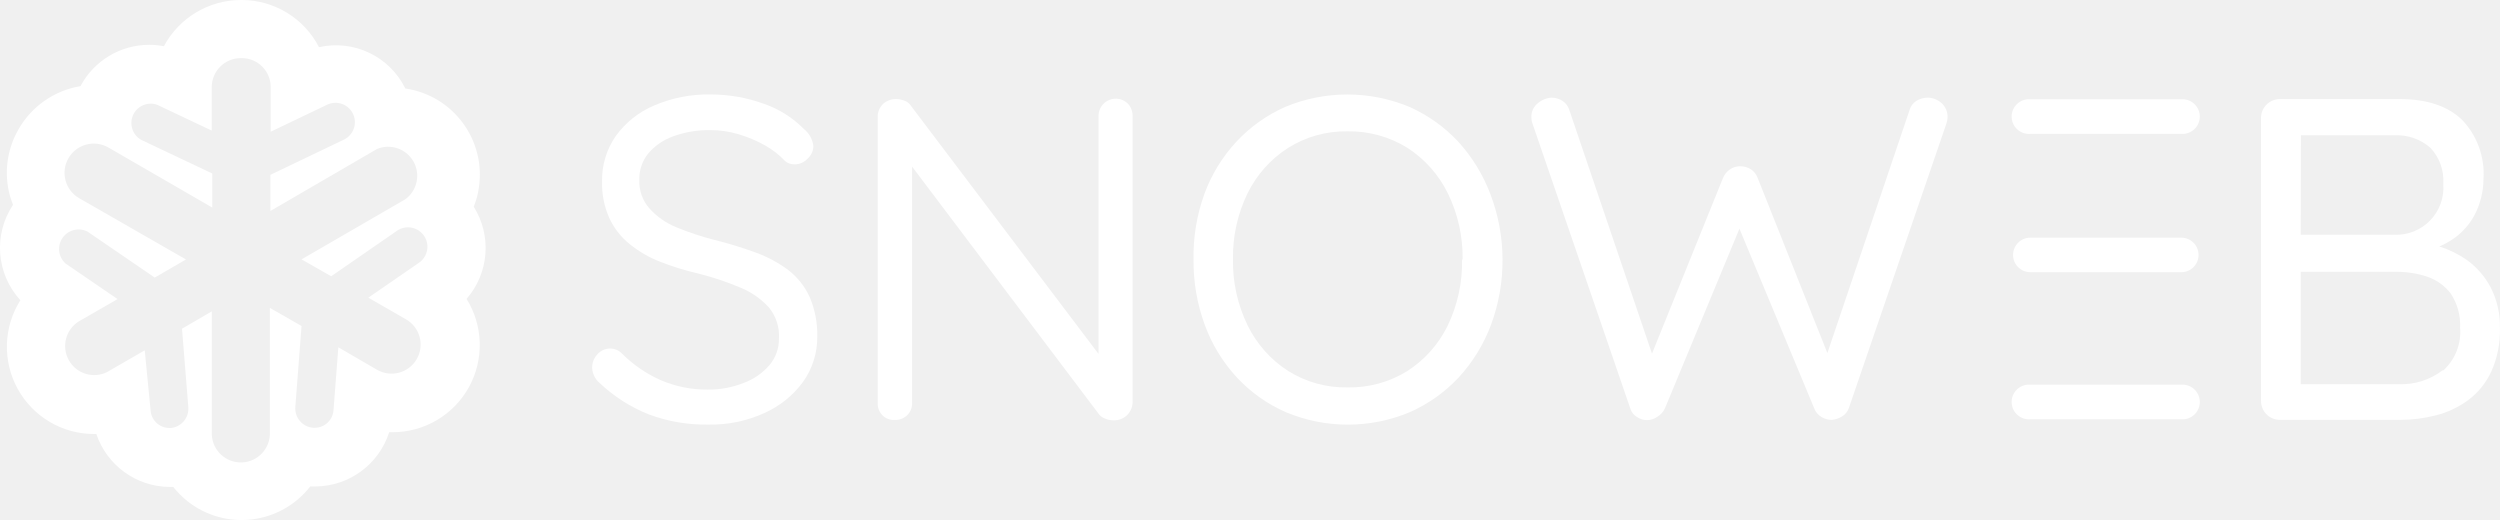
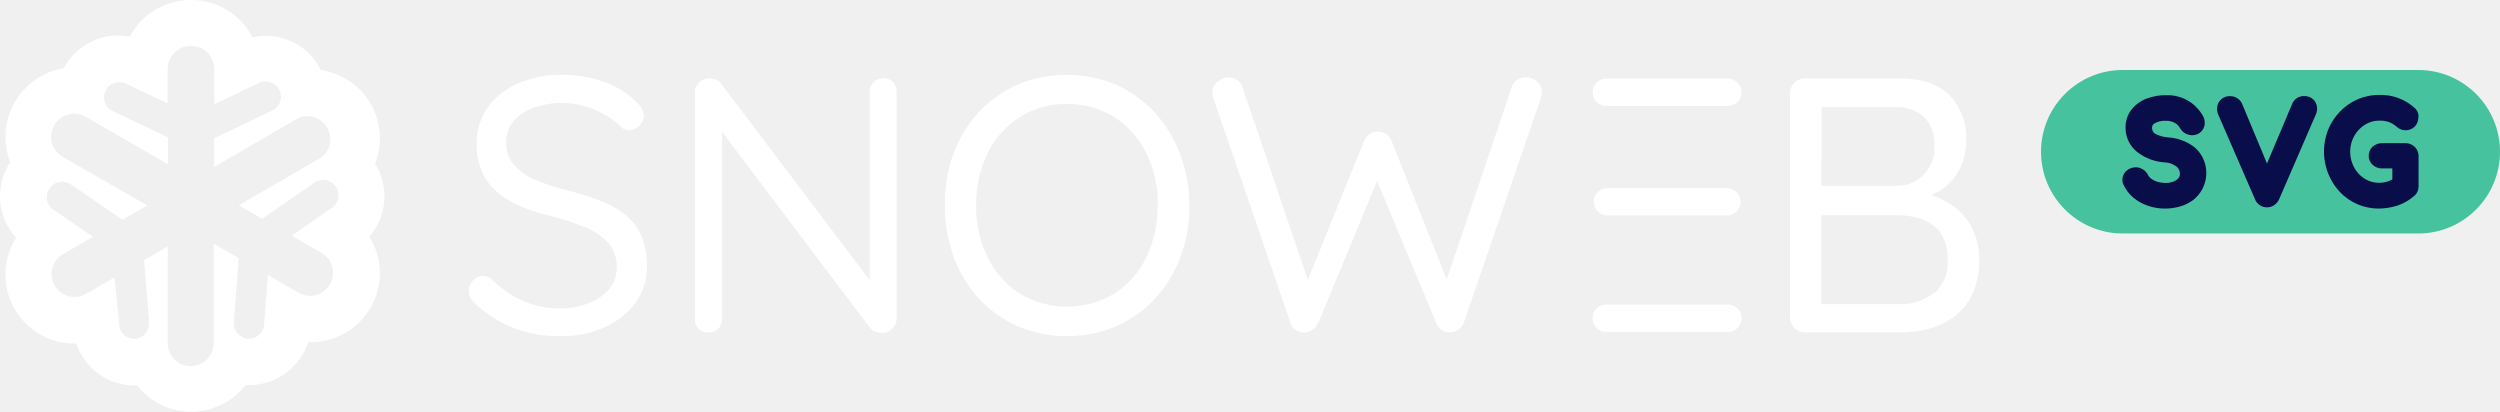
- <svg xmlns="http://www.w3.org/2000/svg" id="Calque_1" data-name="Calque 1" viewBox="0 0 264.97 55.1">
-   <defs>
-     <style>.cls-1{fill:#fff;}</style>
-   </defs>
+ <svg xmlns="http://www.w3.org/2000/svg" id="Calque_1" data-name="Calque 1" viewBox="0 0 334.694 55.112">
  <g id="EB">
-     <path class="cls-1" d="M264,30.42a8.49,8.49,0,0,0-2.48-2.85,10.8,10.8,0,0,0-2.95-1.45,5.28,5.28,0,0,0,.83-.4,7.21,7.21,0,0,0,2.86-2.83,8.32,8.32,0,0,0,1-3.94A8.28,8.28,0,0,0,261,12.71c-1.54-1.48-3.75-2.21-6.63-2.21H241.68a2,2,0,0,0-2,2v30a2,2,0,0,0,2,2h12.73a15.24,15.24,0,0,0,3.81-.48,9.83,9.83,0,0,0,3.4-1.6,8,8,0,0,0,2.45-3,10.54,10.54,0,0,0,.93-4.66A9,9,0,0,0,264,30.42ZM243.91,14.34h9.87a5.4,5.4,0,0,1,3.86,1.33A5.08,5.08,0,0,1,259,19.49a5,5,0,0,1-5.2,5.39h-9.91Zm15,24.92a7.2,7.2,0,0,1-4.62,1.46h-10.4V28.81H254.1a10.13,10.13,0,0,1,3.18.51,5.26,5.26,0,0,1,2.5,1.78,6,6,0,0,1,1,3.64A5.48,5.48,0,0,1,259,39.26Z" transform="translate(-0.04)" />
-     <path class="cls-1" d="M231.23,14.19h-16a1.84,1.84,0,1,1-.28-3.67h16.28a1.84,1.84,0,0,1,.27,3.67Z" transform="translate(-0.04)" />
-     <path class="cls-1" d="M231.23,28.85h-16a1.83,1.83,0,1,1,0-3.66h16a1.83,1.83,0,1,1,0,3.66Z" transform="translate(-0.04)" />
-     <path class="cls-1" d="M231.23,44.44h-16a1.84,1.84,0,1,1-.28-3.67h16.28a1.84,1.84,0,0,1,.27,3.67A1.22,1.22,0,0,1,231.23,44.44Z" transform="translate(-0.04)" />
+     <path d="M263.962,30.42a8.5,8.5,0,0,0-2.48-2.85,10.8,10.8,0,0,0-2.95-1.45,5.326,5.326,0,0,0,.83-.4,7.2,7.2,0,0,0,2.86-2.83,8.313,8.313,0,0,0,1-3.94,8.285,8.285,0,0,0-2.26-6.24c-1.54-1.48-3.75-2.21-6.63-2.21h-12.69a2,2,0,0,0-2,2v30a2,2,0,0,0,2,2h12.73a15.256,15.256,0,0,0,3.81-.48,9.833,9.833,0,0,0,3.4-1.6,8,8,0,0,0,2.45-3,10.531,10.531,0,0,0,.93-4.66A8.99,8.99,0,0,0,263.962,30.42Zm-20.09-16.08h9.87a5.4,5.4,0,0,1,3.86,1.33,5.077,5.077,0,0,1,1.36,3.82,5,5,0,0,1-5.2,5.39h-9.91Zm15,24.92a7.2,7.2,0,0,1-4.62,1.46h-10.4V28.81h10.21a10.137,10.137,0,0,1,3.18.51,5.26,5.26,0,0,1,2.5,1.78,6,6,0,0,1,1,3.64,5.481,5.481,0,0,1-1.78,4.52Z" transform="translate(0)" fill="#fff" />
+     <path d="M231.192,14.19h-16a1.84,1.84,0,0,1-.28-3.67h16.28a1.84,1.84,0,0,1,.27,3.67Z" transform="translate(0)" fill="#fff" />
+     <path d="M231.192,28.85h-16a1.83,1.83,0,1,1,0-3.66h16a1.83,1.83,0,1,1,0,3.66Z" transform="translate(0)" fill="#fff" />
+     <path d="M231.192,44.44h-16a1.84,1.84,0,0,1-.28-3.67h16.28a1.84,1.84,0,0,1,.27,3.67A1.219,1.219,0,0,1,231.192,44.44Z" transform="translate(0)" fill="#fff" />
  </g>
  <g id="SNOW">
-     <path id="Tracé_1489" data-name="Tracé 1489" class="cls-1" d="M25.56,6.16a3.08,3.08,0,0,0-3.08,3.08v4.6l-5.77-2.73A2.05,2.05,0,0,0,15,14.82l7.54,3.57V22l-11-6.36A3.1,3.1,0,1,0,8.42,21h0l11.33,6.5-3.31,1.92L9.32,24.55A2.07,2.07,0,0,0,7,27.94H7l5.5,3.76L8.38,34.07a3.08,3.08,0,0,0,3,5.37h0l4-2.31L16,43.48a2,2,0,0,0,2,1.88h.17A2.06,2.06,0,0,0,20,43.15h0l-.67-8.31L22.49,33V45.77a3.08,3.08,0,0,0,6.15.35,2,2,0,0,0,0-.35V32.63L32,34.55l-.66,8.59a2.06,2.06,0,0,0,1.89,2.2h.16a2,2,0,0,0,2-1.89l.51-6.64L40,39.19a3.08,3.08,0,0,0,3.08-5.34l-4-2.3,5.26-3.63A2.06,2.06,0,1,0,42,24.54h0l-6.86,4.74L32,27.49l11-6.37a3.08,3.08,0,0,0-3-5.33L28.7,22.36V18.53l7.77-3.72a2.05,2.05,0,0,0-1.74-3.72h0l-6,2.87V9.23a3.06,3.06,0,0,0-3.05-3.07h0m0-6.16a9.23,9.23,0,0,1,8.17,5A8.19,8.19,0,0,1,43,9.38a9.23,9.23,0,0,1,7.8,10.47h0a9.46,9.46,0,0,1-.21,1.06c-.1.34-.21.68-.34,1a8.21,8.21,0,0,1-.76,9.77,9.24,9.24,0,0,1-7.83,14.13h-.37a8.27,8.27,0,0,1-7.83,5.75h-.54a9.23,9.23,0,0,1-13,1.57l0,0h0a9.93,9.93,0,0,1-1.52-1.52H18A8.26,8.26,0,0,1,10.25,46H10A9.24,9.24,0,0,1,2.2,31.82a8.21,8.21,0,0,1-.78-10.11c-.13-.33-.24-.66-.34-1a9.21,9.21,0,0,1,.92-7A9.31,9.31,0,0,1,8.57,9.13a8.25,8.25,0,0,1,7.26-4.38,8.37,8.37,0,0,1,1.58.15A9.27,9.27,0,0,1,25.56,0Z" transform="translate(-0.04)" />
-     <path class="cls-1" d="M75.14,45a17.2,17.2,0,0,1-6.31-1.07,16.39,16.39,0,0,1-5.25-3.35,2.1,2.1,0,0,1-.56-.73,2,2,0,0,1,.34-2.3,1.78,1.78,0,0,1,1.38-.61,1.75,1.75,0,0,1,1.22.53,13.64,13.64,0,0,0,4.1,2.82,12.27,12.27,0,0,0,5,1,10,10,0,0,0,3.82-.71,6.63,6.63,0,0,0,2.72-1.89,4.27,4.27,0,0,0,1-2.82,4.73,4.73,0,0,0-1.07-3.29,8.38,8.38,0,0,0-3-2.09A30.19,30.19,0,0,0,74.08,29,29.15,29.15,0,0,1,70,27.74a12.11,12.11,0,0,1-3.26-1.9,7.64,7.64,0,0,1-2.14-2.77,9,9,0,0,1-.75-3.86,8.16,8.16,0,0,1,1.46-4.8,9.66,9.66,0,0,1,4.06-3.23,14.53,14.53,0,0,1,6-1.17A16.6,16.6,0,0,1,81,11a11,11,0,0,1,4.25,2.68,2.68,2.68,0,0,1,1,1.84,1.82,1.82,0,0,1-.61,1.29,1.86,1.86,0,0,1-1.38.61,1.52,1.52,0,0,1-1-.34,8.74,8.74,0,0,0-2.12-1.66,13.63,13.63,0,0,0-2.81-1.19,10.47,10.47,0,0,0-3-.44,11,11,0,0,0-3.94.66,6.17,6.17,0,0,0-2.65,1.82,4.31,4.31,0,0,0-.94,2.82,4.3,4.3,0,0,0,1.07,3,7.72,7.72,0,0,0,2.86,2,29.77,29.77,0,0,0,4,1.33,41.93,41.93,0,0,1,4.39,1.34,13.6,13.6,0,0,1,3.48,1.87,7.6,7.6,0,0,1,2.25,2.84,10.15,10.15,0,0,1,.81,4.25,8.11,8.11,0,0,1-1.51,4.76A10.27,10.27,0,0,1,81,43.8,13.59,13.59,0,0,1,75.14,45Z" transform="translate(-0.04)" />
-     <path class="cls-1" d="M120.08,12.34V42.46A2,2,0,0,1,119.5,44a2,2,0,0,1-1.46.55,2.12,2.12,0,0,1-.83-.17,1.38,1.38,0,0,1-.68-.46L96.71,17.66V42.71A1.73,1.73,0,0,1,96.2,44a1.81,1.81,0,0,1-1.34.51A1.69,1.69,0,0,1,93.55,44a1.74,1.74,0,0,1-.48-1.28V12.49A1.86,1.86,0,0,1,93.65,11,2,2,0,0,1,95,10.5a2.52,2.52,0,0,1,.9.17,1.34,1.34,0,0,1,.7.56l19.87,26.28V12.34A1.83,1.83,0,0,1,119.6,11,1.89,1.89,0,0,1,120.08,12.34Z" transform="translate(-0.04)" />
-     <path class="cls-1" d="M159.29,27.5a19.45,19.45,0,0,1-1.22,6.92A17.08,17.08,0,0,1,154.65,40a15.92,15.92,0,0,1-5.2,3.69,17,17,0,0,1-13.12,0,15.67,15.67,0,0,1-5.2-3.69,16.55,16.55,0,0,1-3.4-5.57,19.46,19.46,0,0,1-1.19-6.92,19.47,19.47,0,0,1,1.14-6.93,16.51,16.51,0,0,1,3.4-5.56,15.84,15.84,0,0,1,5.2-3.7,17.14,17.14,0,0,1,13.12,0,16,16,0,0,1,5.2,3.7,17.34,17.34,0,0,1,3.4,5.55A19.53,19.53,0,0,1,159.29,27.5Zm-4.23,0a15.44,15.44,0,0,0-1.56-7,12.05,12.05,0,0,0-4.29-4.83,11.66,11.66,0,0,0-6.35-1.75,11.46,11.46,0,0,0-6.29,1.75,12,12,0,0,0-4.3,4.81,15.43,15.43,0,0,0-1.55,7,15.43,15.43,0,0,0,1.55,7,12,12,0,0,0,4.3,4.84,11.45,11.45,0,0,0,6.29,1.74,11.56,11.56,0,0,0,6.35-1.74,11.92,11.92,0,0,0,4.24-4.75A15.43,15.43,0,0,0,155,27.5Z" transform="translate(-0.04)" />
-     <path class="cls-1" d="M206.46,12.44a2.26,2.26,0,0,1-.15.73L196,43.24a1.67,1.67,0,0,1-.73.9,2.39,2.39,0,0,1-1.07.36,2,2,0,0,1-1.11-.31,1.74,1.74,0,0,1-.78-.95l-7.91-19-7.88,19a2,2,0,0,1-.85.95,1.86,1.86,0,0,1-2.14,0,1.54,1.54,0,0,1-.7-.9L162.49,13.17a2,2,0,0,1-.14-.73,1.8,1.8,0,0,1,.72-1.53,2.42,2.42,0,0,1,1.46-.56,2.23,2.23,0,0,1,1.12.34,1.84,1.84,0,0,1,.73,1l8.75,25.79,7.52-18.6a2.06,2.06,0,0,1,.73-.92,1.87,1.87,0,0,1,1.12-.34,2.11,2.11,0,0,1,1.14.34,1.83,1.83,0,0,1,.7.92l7.38,18.54,8.7-25.73a1.72,1.72,0,0,1,.73-1,2.39,2.39,0,0,1,1.22-.34,2.23,2.23,0,0,1,1.43.56A1.94,1.94,0,0,1,206.46,12.44Z" transform="translate(-0.04)" />
+     <path id="Tracé_1489" data-name="Tracé 1489" d="M25.522,6.16a3.08,3.08,0,0,0-3.08,3.08v4.6l-5.77-2.73a2.05,2.05,0,0,0-1.71,3.71l7.54,3.57V22l-11-6.36A3.1,3.1,0,1,0,8.382,21h0l11.33,6.5L16.4,29.42,9.28,24.55a2.07,2.07,0,0,0-2.32,3.39h0l5.5,3.76L8.34,34.07a3.08,3.08,0,0,0,3,5.37h0l4-2.31.62,6.35a2,2,0,0,0,2,1.88h.17a2.06,2.06,0,0,0,1.83-2.21h0l-.67-8.31L22.452,33V45.77a3.08,3.08,0,0,0,6.15.35,2.045,2.045,0,0,0,0-.35V32.63l3.36,1.92-.66,8.59a2.06,2.06,0,0,0,1.89,2.2h.16a2,2,0,0,0,2-1.89l.51-6.64,4.1,2.38a3.082,3.082,0,1,0,3.08-5.34l-4-2.3,5.26-3.63a2.06,2.06,0,0,0-2.093-3.549h0l-.023.014a1.9,1.9,0,0,0-.224.155h0L35.1,29.28l-3.14-1.79,11-6.37a3.08,3.08,0,0,0-3-5.33l-11.3,6.57V18.53l7.77-3.72a2.053,2.053,0,0,0-1.74-3.72h0l-6,2.87V9.23a3.06,3.06,0,0,0-3.05-3.07h0m0-6.16a9.231,9.231,0,0,1,8.17,5,8.189,8.189,0,0,1,9.15,4.38,9.231,9.231,0,0,1,7.8,10.466h0a9.55,9.55,0,0,1-.21,1.06c-.1.34-.21.68-.34,1a8.211,8.211,0,0,1-.76,9.77,9.24,9.24,0,0,1-7.83,14.13h-.37a8.272,8.272,0,0,1-7.83,5.75h-.54a9.228,9.228,0,0,1-12.95,1.607h0l-.046-.036h0a9.93,9.93,0,0,1-1.52-1.52h-.4A8.257,8.257,0,0,1,10.212,46h-.25a9.241,9.241,0,0,1-7.8-14.18,8.209,8.209,0,0,1-.78-10.11c-.13-.33-.24-.66-.34-1a9.213,9.213,0,0,1,.92-7,9.311,9.311,0,0,1,6.57-4.58,8.25,8.25,0,0,1,7.26-4.38,8.381,8.381,0,0,1,1.58.15A9.269,9.269,0,0,1,25.522,0Z" transform="translate(0)" fill="#fff" />
+     <path d="M75.1,45a17.211,17.211,0,0,1-6.31-1.07,16.393,16.393,0,0,1-5.25-3.35,2.1,2.1,0,0,1-.56-.73,2,2,0,0,1,.34-2.3,1.78,1.78,0,0,1,1.38-.61,1.75,1.75,0,0,1,1.22.53,13.653,13.653,0,0,0,4.1,2.82,12.274,12.274,0,0,0,5,1,10.013,10.013,0,0,0,3.82-.71,6.631,6.631,0,0,0,2.72-1.89,4.265,4.265,0,0,0,1-2.82,4.73,4.73,0,0,0-1.07-3.29,8.372,8.372,0,0,0-3-2.09A30.053,30.053,0,0,0,74.042,29a29.2,29.2,0,0,1-4.08-1.26,12.11,12.11,0,0,1-3.26-1.9,7.631,7.631,0,0,1-2.14-2.77,9,9,0,0,1-.75-3.86,8.16,8.16,0,0,1,1.46-4.8,9.65,9.65,0,0,1,4.06-3.23,14.529,14.529,0,0,1,6-1.17,16.6,16.6,0,0,1,5.63.99,11,11,0,0,1,4.25,2.68,2.679,2.679,0,0,1,1,1.84,1.821,1.821,0,0,1-.61,1.29,1.859,1.859,0,0,1-1.38.61,1.521,1.521,0,0,1-1-.34,8.774,8.774,0,0,0-2.12-1.66,13.6,13.6,0,0,0-2.81-1.19,10.473,10.473,0,0,0-3-.44,11,11,0,0,0-3.94.66,6.171,6.171,0,0,0-2.65,1.82,4.309,4.309,0,0,0-.94,2.82,4.3,4.3,0,0,0,1.07,3,7.73,7.73,0,0,0,2.86,2,29.768,29.768,0,0,0,4,1.33,42,42,0,0,1,4.39,1.34,13.624,13.624,0,0,1,3.48,1.87,7.6,7.6,0,0,1,2.25,2.84,10.149,10.149,0,0,1,.81,4.25,8.111,8.111,0,0,1-1.51,4.76,10.261,10.261,0,0,1-4.15,3.32A13.606,13.606,0,0,1,75.1,45Z" transform="translate(0)" fill="#fff" />
+     <path d="M120.042,12.34V42.46a1.942,1.942,0,0,1-1.785,2.087h0a2.6,2.6,0,0,1-1.082-.167,1.381,1.381,0,0,1-.68-.46L96.672,17.66V42.71a1.734,1.734,0,0,1-.51,1.29,1.809,1.809,0,0,1-1.34.51,1.692,1.692,0,0,1-1.31-.51,1.741,1.741,0,0,1-.48-1.28V12.49a1.859,1.859,0,0,1,.58-1.49,2,2,0,0,1,1.35-.5,2.518,2.518,0,0,1,.9.17,1.342,1.342,0,0,1,.7.56l19.87,26.28V12.34a1.83,1.83,0,0,1,3.13-1.34A1.887,1.887,0,0,1,120.042,12.34Z" transform="translate(0)" fill="#fff" />
+     <path d="M159.252,27.5a19.452,19.452,0,0,1-1.22,6.92,17.085,17.085,0,0,1-3.42,5.58,15.932,15.932,0,0,1-5.2,3.69,17,17,0,0,1-13.12,0,15.679,15.679,0,0,1-5.2-3.69,16.533,16.533,0,0,1-3.4-5.57,19.461,19.461,0,0,1-1.19-6.92,19.474,19.474,0,0,1,1.14-6.93,16.522,16.522,0,0,1,3.4-5.56,15.86,15.86,0,0,1,5.2-3.7,17.14,17.14,0,0,1,13.12,0,16.005,16.005,0,0,1,5.2,3.7,17.353,17.353,0,0,1,3.4,5.55A19.524,19.524,0,0,1,159.252,27.5Zm-4.23,0a15.44,15.44,0,0,0-1.56-7,12.058,12.058,0,0,0-4.29-4.83,11.666,11.666,0,0,0-6.35-1.75,11.459,11.459,0,0,0-6.29,1.75,12,12,0,0,0-4.3,4.81,15.431,15.431,0,0,0-1.55,7,15.431,15.431,0,0,0,1.55,7,12,12,0,0,0,4.3,4.84,12.348,12.348,0,0,0,12.64,0,11.929,11.929,0,0,0,4.24-4.75,15.431,15.431,0,0,0,1.55-7.07Z" transform="translate(0)" fill="#fff" />
+     <path d="M206.422,12.44a2.252,2.252,0,0,1-.15.73l-10.31,30.07a1.667,1.667,0,0,1-.73.9,2.391,2.391,0,0,1-1.07.36,2,2,0,0,1-1.11-.31,1.74,1.74,0,0,1-.78-.95l-7.91-19-7.88,19a2,2,0,0,1-.85.95,1.862,1.862,0,0,1-2.14,0,1.535,1.535,0,0,1-.7-.9l-10.34-30.12a2,2,0,0,1-.14-.73,1.8,1.8,0,0,1,.72-1.53,2.421,2.421,0,0,1,1.46-.56,2.233,2.233,0,0,1,1.12.34,1.834,1.834,0,0,1,.73,1l8.75,25.79,7.52-18.6a2.062,2.062,0,0,1,.73-.92,1.874,1.874,0,0,1,1.12-.34,2.116,2.116,0,0,1,1.14.34,1.83,1.83,0,0,1,.7.92l7.38,18.54,8.7-25.73a1.722,1.722,0,0,1,.73-1,2.394,2.394,0,0,1,1.22-.34,2.227,2.227,0,0,1,1.43.56A1.942,1.942,0,0,1,206.422,12.44Z" transform="translate(0)" fill="#fff" />
  </g>
-   <div id="divScriptsUsed" style="display: none" />
+   <path d="M284.192,9.37h39.556a10.946,10.946,0,0,1,10.946,10.945h0A10.946,10.946,0,0,1,323.748,31.26H284.192a10.946,10.946,0,0,1-10.946-10.945h0A10.946,10.946,0,0,1,284.192,9.37Z" transform="translate(0)" fill="#46c39e" />
+   <path d="M290.331,18.4a4.806,4.806,0,0,1-1.6-.393,1.171,1.171,0,0,1-.493-.389.953.953,0,0,1-.128-.508.638.638,0,0,1,.311-.578A2.813,2.813,0,0,1,290,16.174a2.421,2.421,0,0,1,.862.138,1.939,1.939,0,0,1,.589.343,1.905,1.905,0,0,1,.423.53,1.814,1.814,0,0,0,1.03.822,1.764,1.764,0,0,0,1.47-.142,1.641,1.641,0,0,0,.782-1.227,1.93,1.93,0,0,0-.3-1.246,5.838,5.838,0,0,0-1.156-1.364,5.206,5.206,0,0,0-1.617-.952,5.7,5.7,0,0,0-2.035-.338,7.23,7.23,0,0,0-2.643.455,4.687,4.687,0,0,0-2.051,1.48,3.852,3.852,0,0,0-.791,2.42,4.084,4.084,0,0,0,1.531,3.232,6.6,6.6,0,0,0,3.735,1.414,2.742,2.742,0,0,1,1.623.612,1.257,1.257,0,0,1,.387.931.85.85,0,0,1-.175.545,1.575,1.575,0,0,1-.66.465,2.893,2.893,0,0,1-1.142.2,3.91,3.91,0,0,1-1.072-.168,2.722,2.722,0,0,1-.822-.423,1.2,1.2,0,0,1-.358-.411,1.858,1.858,0,0,0-.829-.875,1.685,1.685,0,0,0-1.175-.189,1.782,1.782,0,0,0-1.251.845,1.562,1.562,0,0,0-.046,1.5,4.851,4.851,0,0,0,1.3,1.689,5.984,5.984,0,0,0,1.944,1.086,6.981,6.981,0,0,0,2.266.376h.045a7.407,7.407,0,0,0,1.974-.274,5.569,5.569,0,0,0,1.766-.862,4.586,4.586,0,0,0,.353-6.941A6.3,6.3,0,0,0,290.331,18.4Z" transform="translate(0)" fill="#090d49" />
+   <path d="M308.494,12.865a1.671,1.671,0,0,0-1.669,1.154L303.5,21.89l-3.285-7.875a1.731,1.731,0,0,0-1.623-1.143h-.022a1.7,1.7,0,0,0-1.541.833l-.057.118a1.949,1.949,0,0,0,.049,1.636l4.833,11.12a1.724,1.724,0,0,0,1.642,1.182h.03a1.705,1.705,0,0,0,1-.34,1.92,1.92,0,0,0,.609-.772L310.005,15.4a1.855,1.855,0,0,0,0-1.693A1.676,1.676,0,0,0,308.494,12.865Z" transform="translate(0)" fill="#090d49" />
+   <path d="M323.791,20.939l0-.14a1.732,1.732,0,0,0-1.773-1.635h-3.081a1.839,1.839,0,0,0-1.282.463l-.123.124a1.661,1.661,0,0,0,.149,2.355,1.8,1.8,0,0,0,1.221.443h1.378v1.481a4.9,4.9,0,0,1-.481.214,3.686,3.686,0,0,1-2.776-.084,3.819,3.819,0,0,1-1.227-.872,4.2,4.2,0,0,1-.846-1.335,4.345,4.345,0,0,1-.312-1.644,4.243,4.243,0,0,1,1.157-2.939,4.01,4.01,0,0,1,1.242-.9,3.471,3.471,0,0,1,1.48-.32h.018a3.467,3.467,0,0,1,1.324.2,3.754,3.754,0,0,1,1.043.658,1.76,1.76,0,0,0,1.18.434,1.722,1.722,0,0,0,1.1-.41,1.582,1.582,0,0,0,.548-1.013,2.477,2.477,0,0,0,.053-.364,1.5,1.5,0,0,0-.151-.728,1.606,1.606,0,0,0-.457-.558,6.707,6.707,0,0,0-4.66-1.657,7.094,7.094,0,0,0-2.922.6,7.354,7.354,0,0,0-2.344,1.644,7.508,7.508,0,0,0-1.569,2.425,7.959,7.959,0,0,0,1.574,8.323,7.156,7.156,0,0,0,5.2,2.22,8.479,8.479,0,0,0,2.522-.407,6.6,6.6,0,0,0,2.193-1.255,1.592,1.592,0,0,0,.521-.721,1.8,1.8,0,0,0,.1-.561l0-.054,0,0Z" transform="translate(0)" fill="#090d49" />
</svg>
